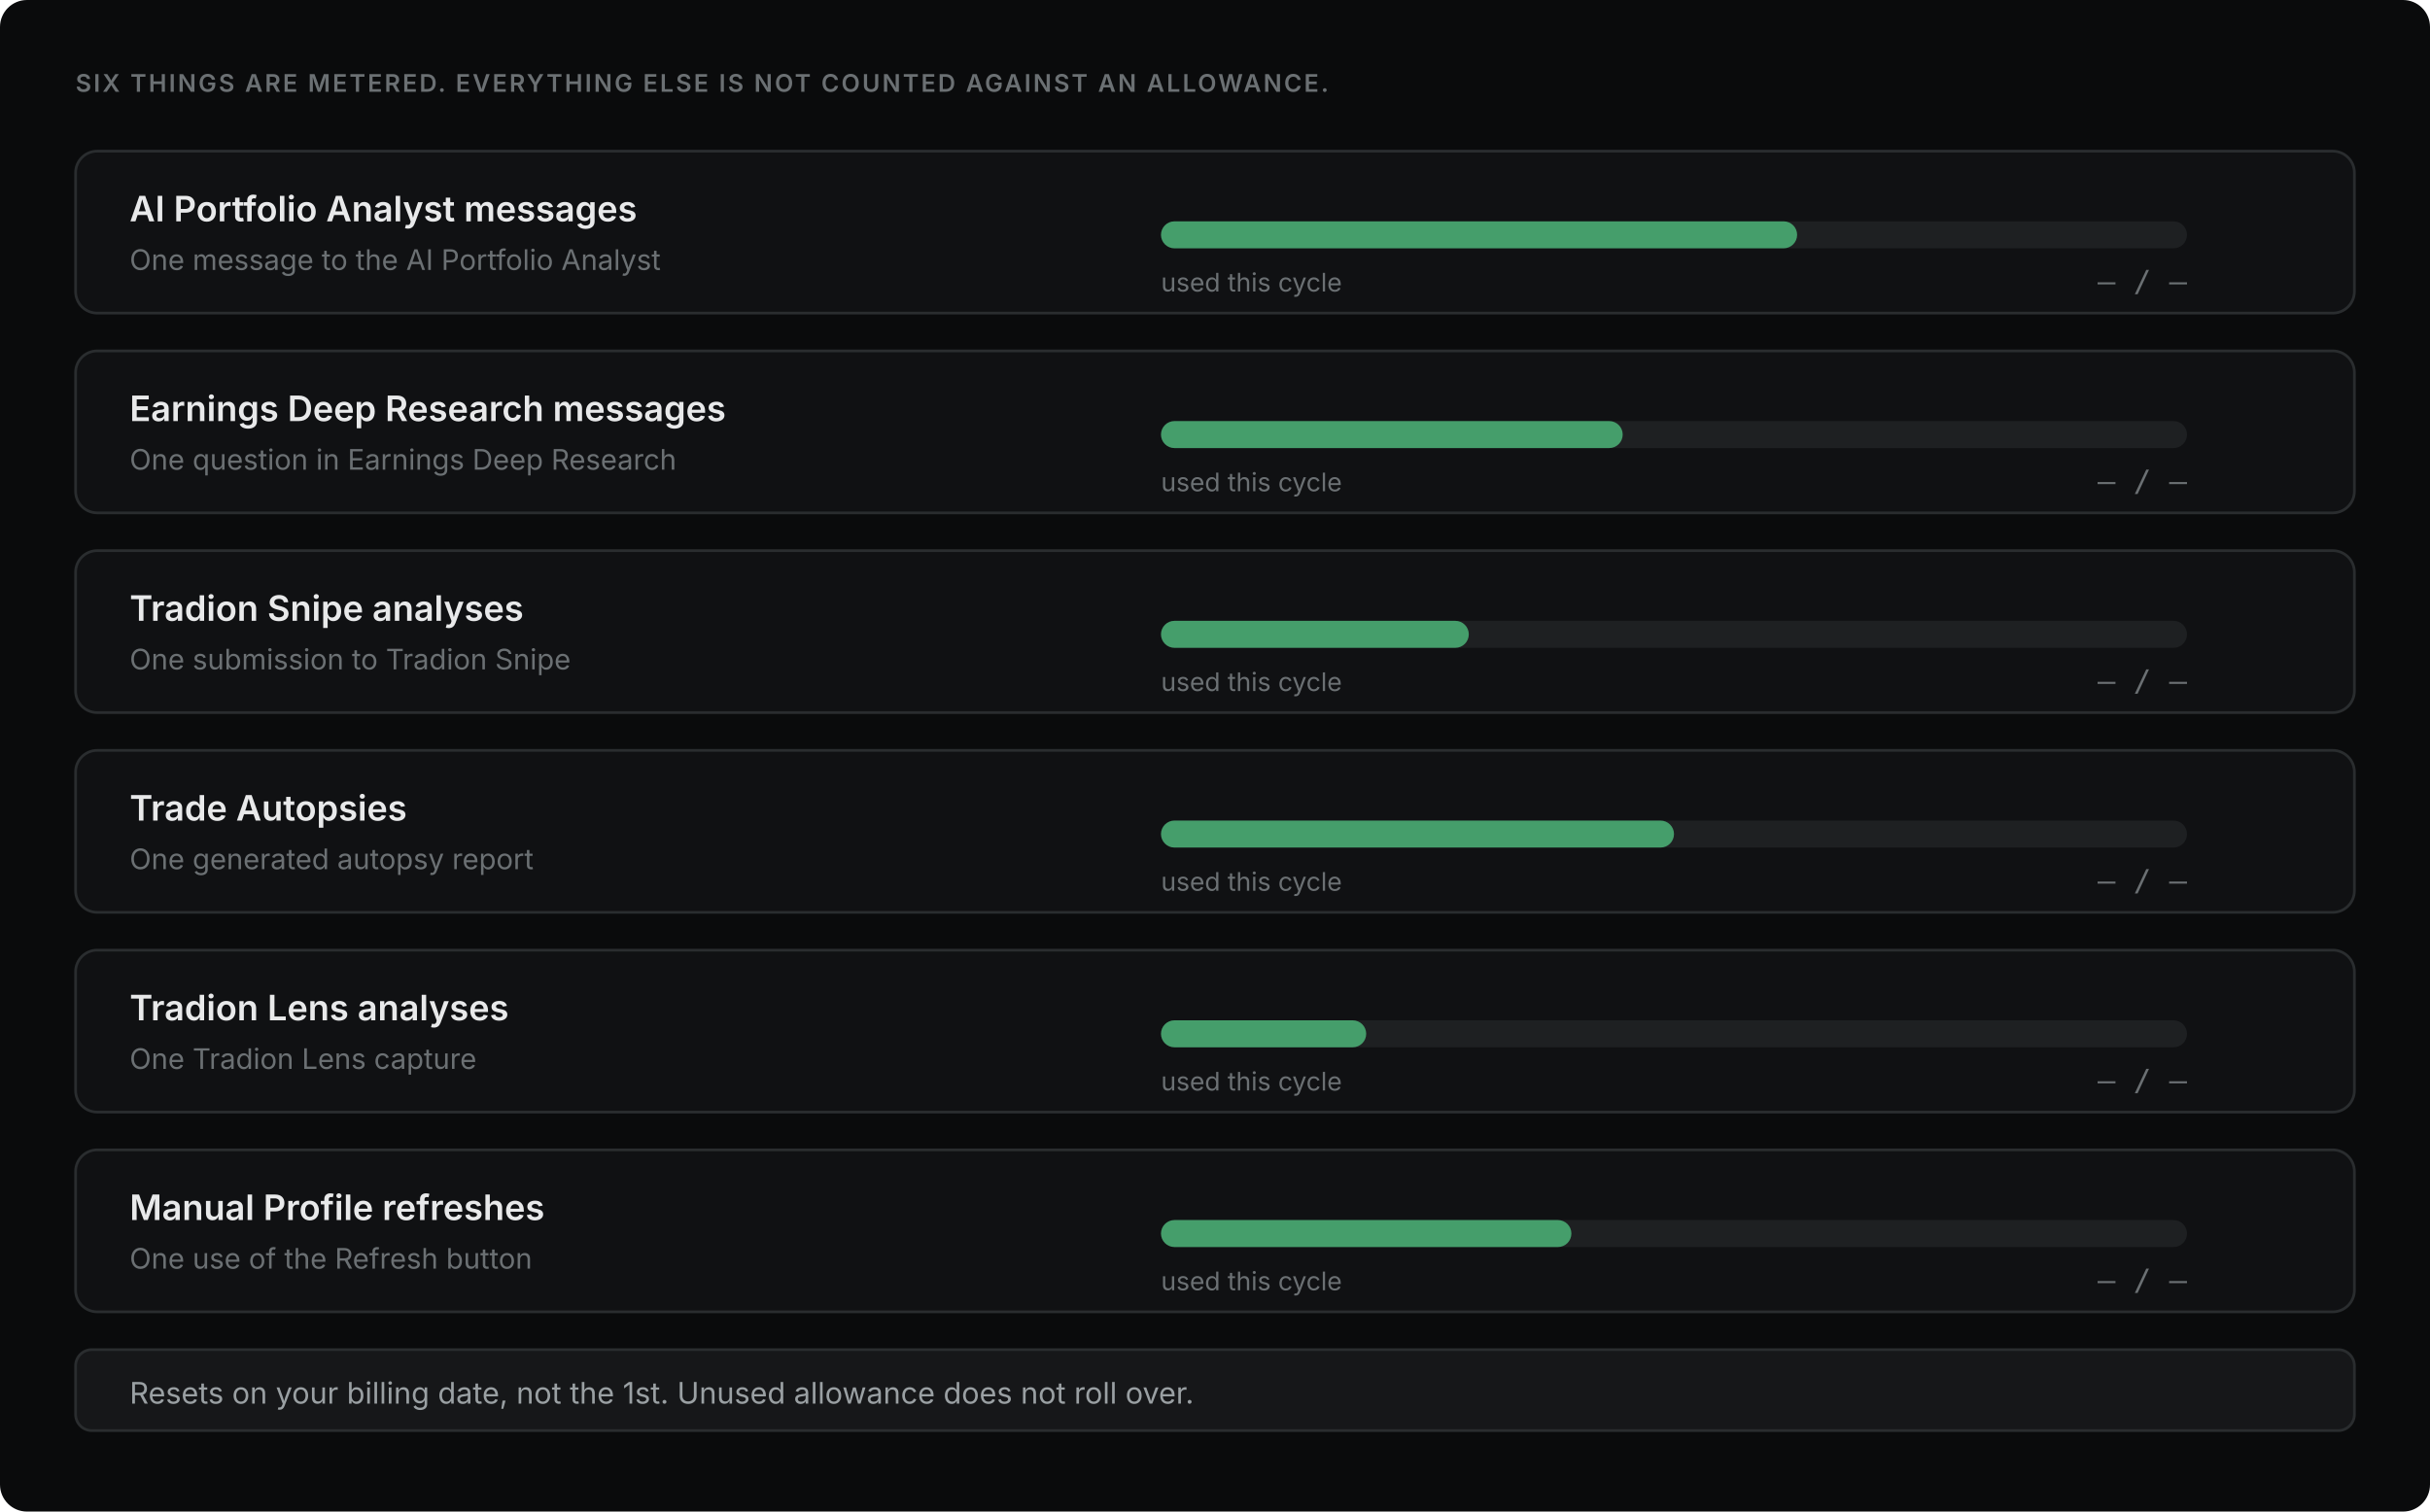
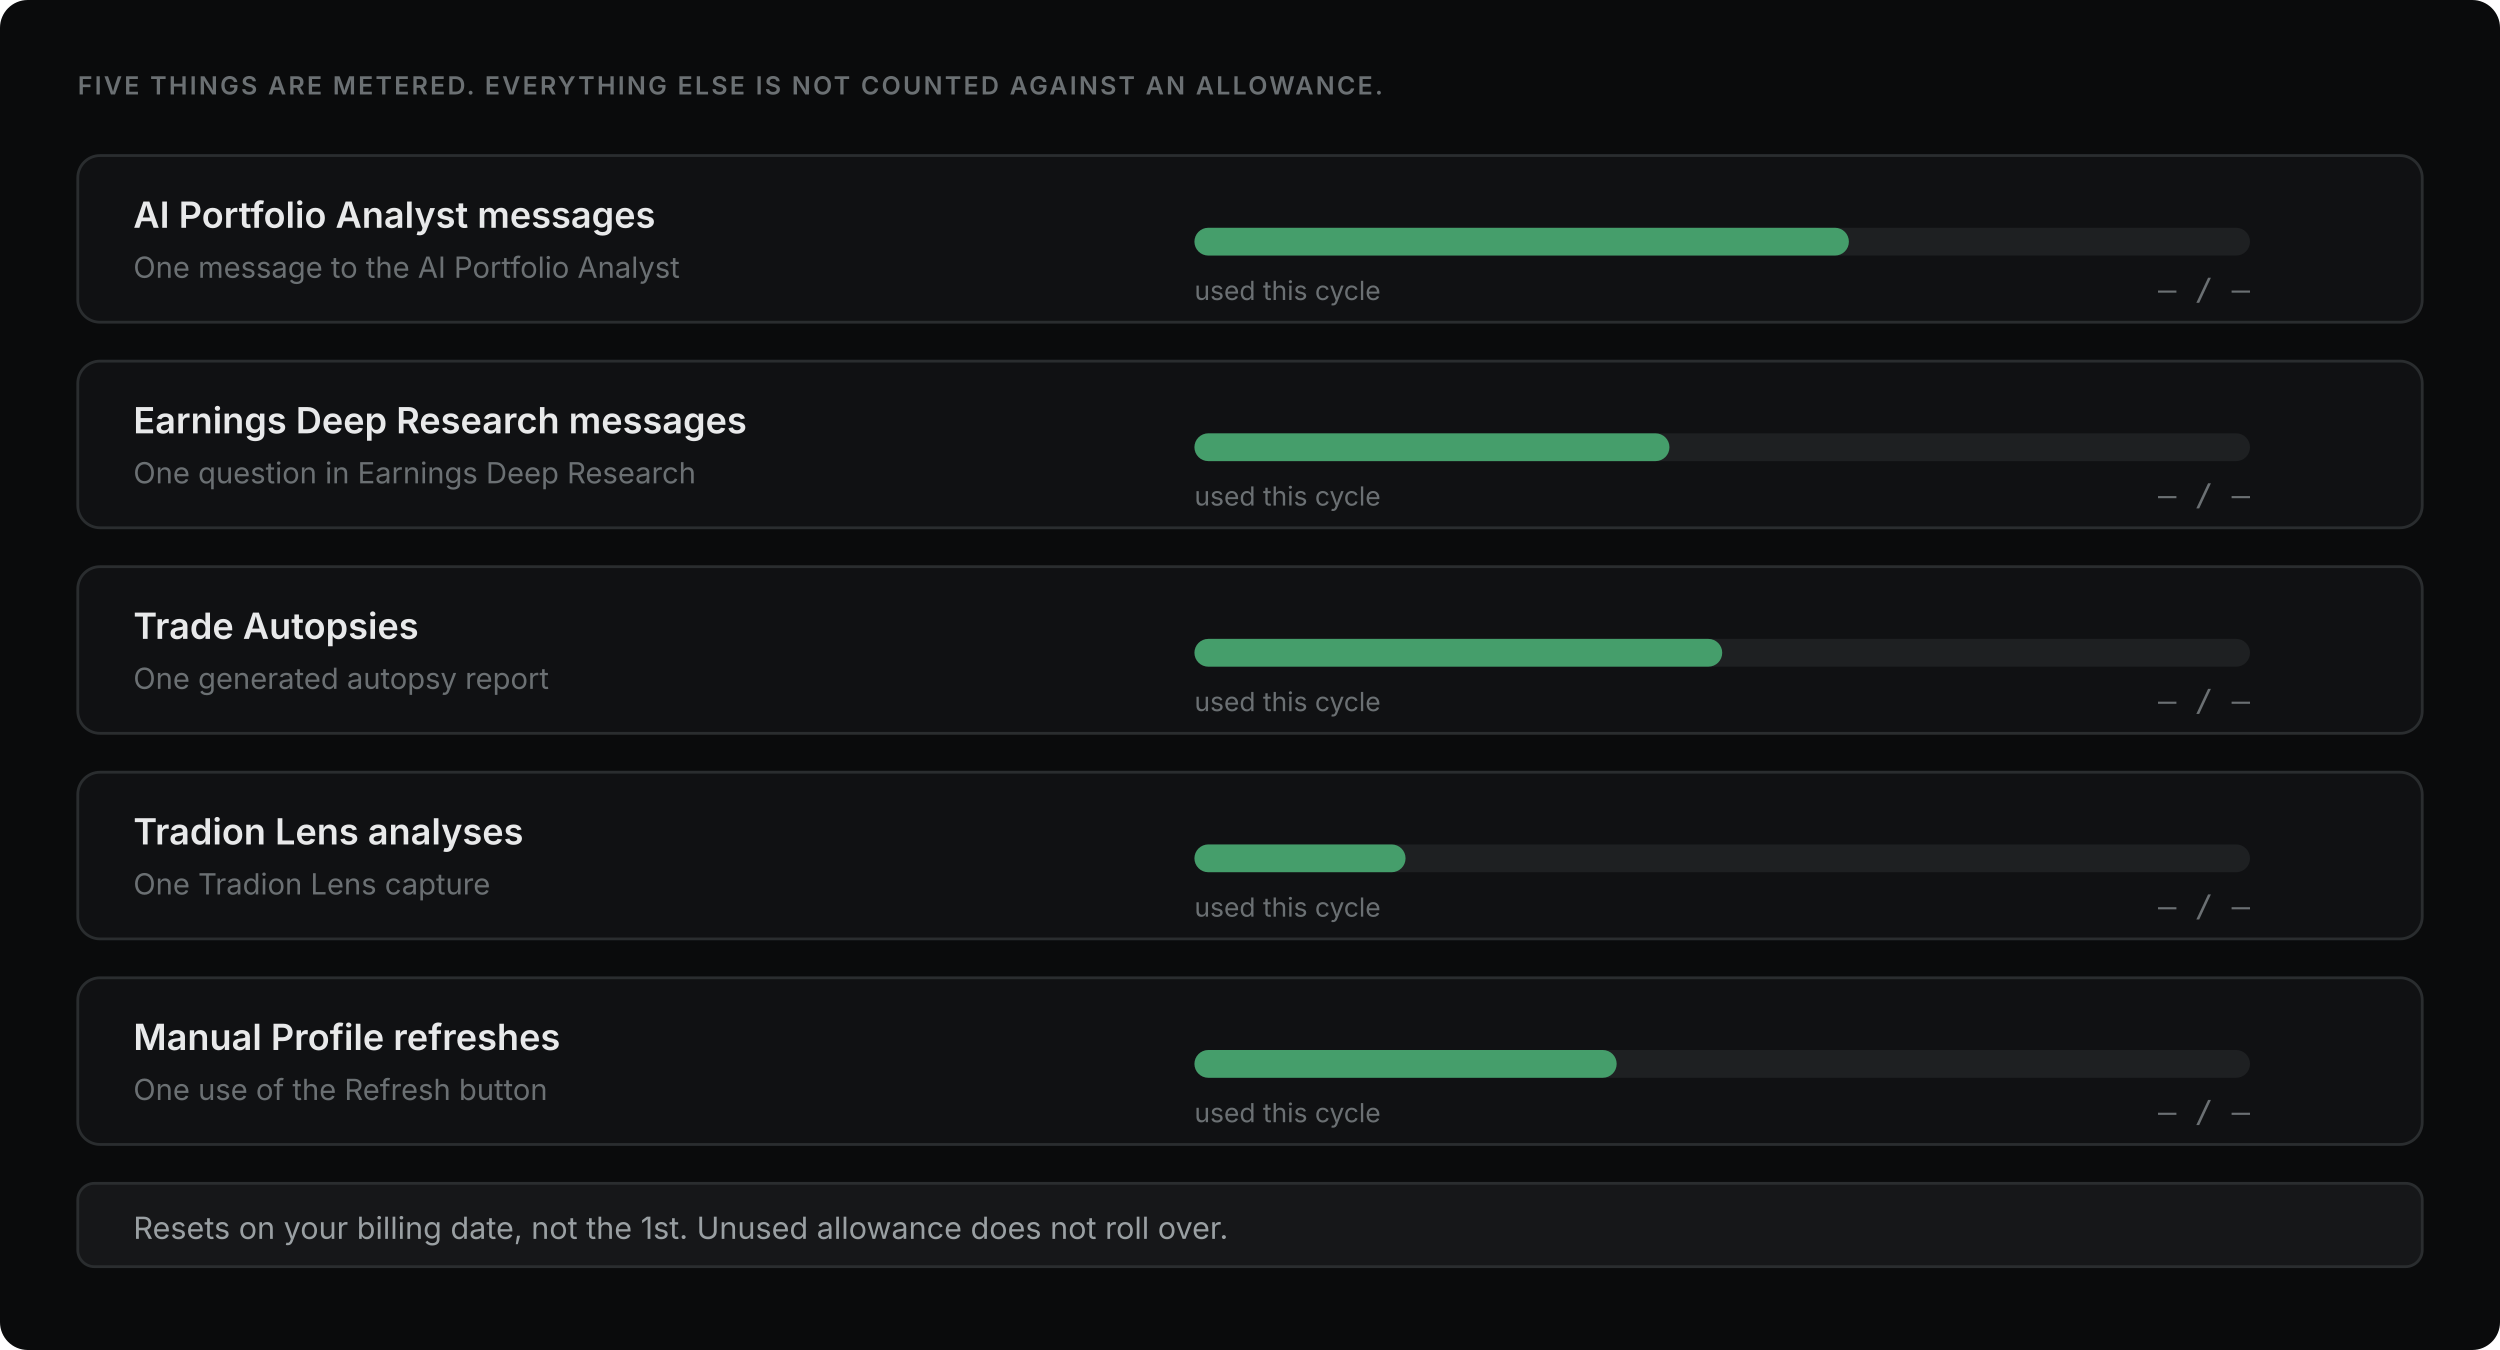
- <svg xmlns="http://www.w3.org/2000/svg" width="900" height="560" viewBox="0 0 900 560" role="img" aria-labelledby="usagemeters-t usagemeters-d" font-family="'Inter', system-ui, -apple-system, sans-serif">
+ <svg xmlns="http://www.w3.org/2000/svg" width="900" height="486" viewBox="0 0 900 486" role="img" aria-labelledby="usagemeters-t usagemeters-d" font-family="'Inter', system-ui, -apple-system, sans-serif">
  <defs>
    <marker id="usagemeters-arrow" viewBox="0 0 10 10" refX="9" refY="5" markerWidth="5" markerHeight="5" orient="auto-start-reverse">
      <path d="M0,1.5 L8,5 L0,8.5 z" fill="#3d4144" />
    </marker>
  </defs>
-   <rect width="900" height="560" rx="10" fill="#0a0b0c" />
-   <text x="28" y="34" fill="#6b7073" font-size="9" font-family="'Inter', system-ui, -apple-system, sans-serif" font-weight="600" text-anchor="start" letter-spacing="0.8">SIX THINGS ARE METERED. EVERYTHING ELSE IS NOT COUNTED AGAINST AN ALLOWANCE.</text>
+   <rect width="900" height="486" rx="10" fill="#0a0b0c" />
+   <text x="28" y="34" fill="#6b7073" font-size="9" font-family="'Inter', system-ui, -apple-system, sans-serif" font-weight="600" text-anchor="start" letter-spacing="0.8">FIVE THINGS ARE METERED. EVERYTHING ELSE IS NOT COUNTED AGAINST AN ALLOWANCE.</text>
  <rect x="28" y="56" width="844" height="60" rx="8" fill="#101113" stroke="#2a2d2f" stroke-width="1" />
  <text x="48" y="82" fill="#e8e9ea" font-size="13" font-family="'Space Grotesk', 'Inter', system-ui, sans-serif" font-weight="600" text-anchor="start">AI Portfolio Analyst messages</text>
  <text x="48" y="100" fill="#6b7073" font-size="10.5" font-family="'Inter', system-ui, -apple-system, sans-serif" font-weight="400" text-anchor="start">One message to the AI Portfolio Analyst</text>
  <rect x="430" y="82" width="380" height="10" rx="5" fill="#1e2022" stroke="none" stroke-width="0" />
  <rect x="430" y="82" width="235.6" height="10" rx="5" fill="#459e6b" stroke="none" stroke-width="0" />
  <text x="430" y="108" fill="#6b7073" font-size="9.5" font-family="'Inter', system-ui, -apple-system, sans-serif" font-weight="400" text-anchor="start">used this cycle</text>
  <text x="810" y="108" fill="#6b7073" font-size="11" font-family="'JetBrains Mono', ui-monospace, 'SF Mono', monospace" font-weight="400" text-anchor="end">— / —</text>
  <rect x="28" y="130" width="844" height="60" rx="8" fill="#101113" stroke="#2a2d2f" stroke-width="1" />
  <text x="48" y="156" fill="#e8e9ea" font-size="13" font-family="'Space Grotesk', 'Inter', system-ui, sans-serif" font-weight="600" text-anchor="start">Earnings Deep Research messages</text>
  <text x="48" y="174" fill="#6b7073" font-size="10.5" font-family="'Inter', system-ui, -apple-system, sans-serif" font-weight="400" text-anchor="start">One question in Earnings Deep Research</text>
  <rect x="430" y="156" width="380" height="10" rx="5" fill="#1e2022" stroke="none" stroke-width="0" />
  <rect x="430" y="156" width="171" height="10" rx="5" fill="#459e6b" stroke="none" stroke-width="0" />
  <text x="430" y="182" fill="#6b7073" font-size="9.5" font-family="'Inter', system-ui, -apple-system, sans-serif" font-weight="400" text-anchor="start">used this cycle</text>
  <text x="810" y="182" fill="#6b7073" font-size="11" font-family="'JetBrains Mono', ui-monospace, 'SF Mono', monospace" font-weight="400" text-anchor="end">— / —</text>
  <rect x="28" y="204" width="844" height="60" rx="8" fill="#101113" stroke="#2a2d2f" stroke-width="1" />
-   <text x="48" y="230" fill="#e8e9ea" font-size="13" font-family="'Space Grotesk', 'Inter', system-ui, sans-serif" font-weight="600" text-anchor="start">Tradion Snipe analyses</text>
-   <text x="48" y="248" fill="#6b7073" font-size="10.5" font-family="'Inter', system-ui, -apple-system, sans-serif" font-weight="400" text-anchor="start">One submission to Tradion Snipe</text>
+   <text x="48" y="230" fill="#e8e9ea" font-size="13" font-family="'Space Grotesk', 'Inter', system-ui, sans-serif" font-weight="600" text-anchor="start">Trade Autopsies</text>
+   <text x="48" y="248" fill="#6b7073" font-size="10.5" font-family="'Inter', system-ui, -apple-system, sans-serif" font-weight="400" text-anchor="start">One generated autopsy report</text>
  <rect x="430" y="230" width="380" height="10" rx="5" fill="#1e2022" stroke="none" stroke-width="0" />
-   <rect x="430" y="230" width="114" height="10" rx="5" fill="#459e6b" stroke="none" stroke-width="0" />
+   <rect x="430" y="230" width="190" height="10" rx="5" fill="#459e6b" stroke="none" stroke-width="0" />
  <text x="430" y="256" fill="#6b7073" font-size="9.5" font-family="'Inter', system-ui, -apple-system, sans-serif" font-weight="400" text-anchor="start">used this cycle</text>
  <text x="810" y="256" fill="#6b7073" font-size="11" font-family="'JetBrains Mono', ui-monospace, 'SF Mono', monospace" font-weight="400" text-anchor="end">— / —</text>
  <rect x="28" y="278" width="844" height="60" rx="8" fill="#101113" stroke="#2a2d2f" stroke-width="1" />
-   <text x="48" y="304" fill="#e8e9ea" font-size="13" font-family="'Space Grotesk', 'Inter', system-ui, sans-serif" font-weight="600" text-anchor="start">Trade Autopsies</text>
-   <text x="48" y="322" fill="#6b7073" font-size="10.5" font-family="'Inter', system-ui, -apple-system, sans-serif" font-weight="400" text-anchor="start">One generated autopsy report</text>
+   <text x="48" y="304" fill="#e8e9ea" font-size="13" font-family="'Space Grotesk', 'Inter', system-ui, sans-serif" font-weight="600" text-anchor="start">Tradion Lens analyses</text>
+   <text x="48" y="322" fill="#6b7073" font-size="10.5" font-family="'Inter', system-ui, -apple-system, sans-serif" font-weight="400" text-anchor="start">One Tradion Lens capture</text>
  <rect x="430" y="304" width="380" height="10" rx="5" fill="#1e2022" stroke="none" stroke-width="0" />
-   <rect x="430" y="304" width="190" height="10" rx="5" fill="#459e6b" stroke="none" stroke-width="0" />
+   <rect x="430" y="304" width="76" height="10" rx="5" fill="#459e6b" stroke="none" stroke-width="0" />
  <text x="430" y="330" fill="#6b7073" font-size="9.5" font-family="'Inter', system-ui, -apple-system, sans-serif" font-weight="400" text-anchor="start">used this cycle</text>
  <text x="810" y="330" fill="#6b7073" font-size="11" font-family="'JetBrains Mono', ui-monospace, 'SF Mono', monospace" font-weight="400" text-anchor="end">— / —</text>
  <rect x="28" y="352" width="844" height="60" rx="8" fill="#101113" stroke="#2a2d2f" stroke-width="1" />
-   <text x="48" y="378" fill="#e8e9ea" font-size="13" font-family="'Space Grotesk', 'Inter', system-ui, sans-serif" font-weight="600" text-anchor="start">Tradion Lens analyses</text>
-   <text x="48" y="396" fill="#6b7073" font-size="10.5" font-family="'Inter', system-ui, -apple-system, sans-serif" font-weight="400" text-anchor="start">One Tradion Lens capture</text>
+   <text x="48" y="378" fill="#e8e9ea" font-size="13" font-family="'Space Grotesk', 'Inter', system-ui, sans-serif" font-weight="600" text-anchor="start">Manual Profile refreshes</text>
+   <text x="48" y="396" fill="#6b7073" font-size="10.5" font-family="'Inter', system-ui, -apple-system, sans-serif" font-weight="400" text-anchor="start">One use of the Refresh button</text>
  <rect x="430" y="378" width="380" height="10" rx="5" fill="#1e2022" stroke="none" stroke-width="0" />
-   <rect x="430" y="378" width="76" height="10" rx="5" fill="#459e6b" stroke="none" stroke-width="0" />
+   <rect x="430" y="378" width="152" height="10" rx="5" fill="#459e6b" stroke="none" stroke-width="0" />
  <text x="430" y="404" fill="#6b7073" font-size="9.5" font-family="'Inter', system-ui, -apple-system, sans-serif" font-weight="400" text-anchor="start">used this cycle</text>
  <text x="810" y="404" fill="#6b7073" font-size="11" font-family="'JetBrains Mono', ui-monospace, 'SF Mono', monospace" font-weight="400" text-anchor="end">— / —</text>
-   <rect x="28" y="426" width="844" height="60" rx="8" fill="#101113" stroke="#2a2d2f" stroke-width="1" />
-   <text x="48" y="452" fill="#e8e9ea" font-size="13" font-family="'Space Grotesk', 'Inter', system-ui, sans-serif" font-weight="600" text-anchor="start">Manual Profile refreshes</text>
-   <text x="48" y="470" fill="#6b7073" font-size="10.5" font-family="'Inter', system-ui, -apple-system, sans-serif" font-weight="400" text-anchor="start">One use of the Refresh button</text>
-   <rect x="430" y="452" width="380" height="10" rx="5" fill="#1e2022" stroke="none" stroke-width="0" />
-   <rect x="430" y="452" width="152" height="10" rx="5" fill="#459e6b" stroke="none" stroke-width="0" />
-   <text x="430" y="478" fill="#6b7073" font-size="9.5" font-family="'Inter', system-ui, -apple-system, sans-serif" font-weight="400" text-anchor="start">used this cycle</text>
-   <text x="810" y="478" fill="#6b7073" font-size="11" font-family="'JetBrains Mono', ui-monospace, 'SF Mono', monospace" font-weight="400" text-anchor="end">— / —</text>
-   <rect x="28" y="500" width="844" height="30" rx="6" fill="#161719" stroke="#2a2d2f" stroke-width="1" />
-   <text x="48" y="520" fill="#9aa0a3" font-size="11" font-family="'Inter', system-ui, -apple-system, sans-serif" font-weight="400" text-anchor="start">Resets on your billing date, not the 1st. Unused allowance does not roll over.</text>
+   <rect x="28" y="426" width="844" height="30" rx="6" fill="#161719" stroke="#2a2d2f" stroke-width="1" />
+   <text x="48" y="446" fill="#9aa0a3" font-size="11" font-family="'Inter', system-ui, -apple-system, sans-serif" font-weight="400" text-anchor="start">Resets on your billing date, not the 1st. Unused allowance does not roll over.</text>
</svg>
